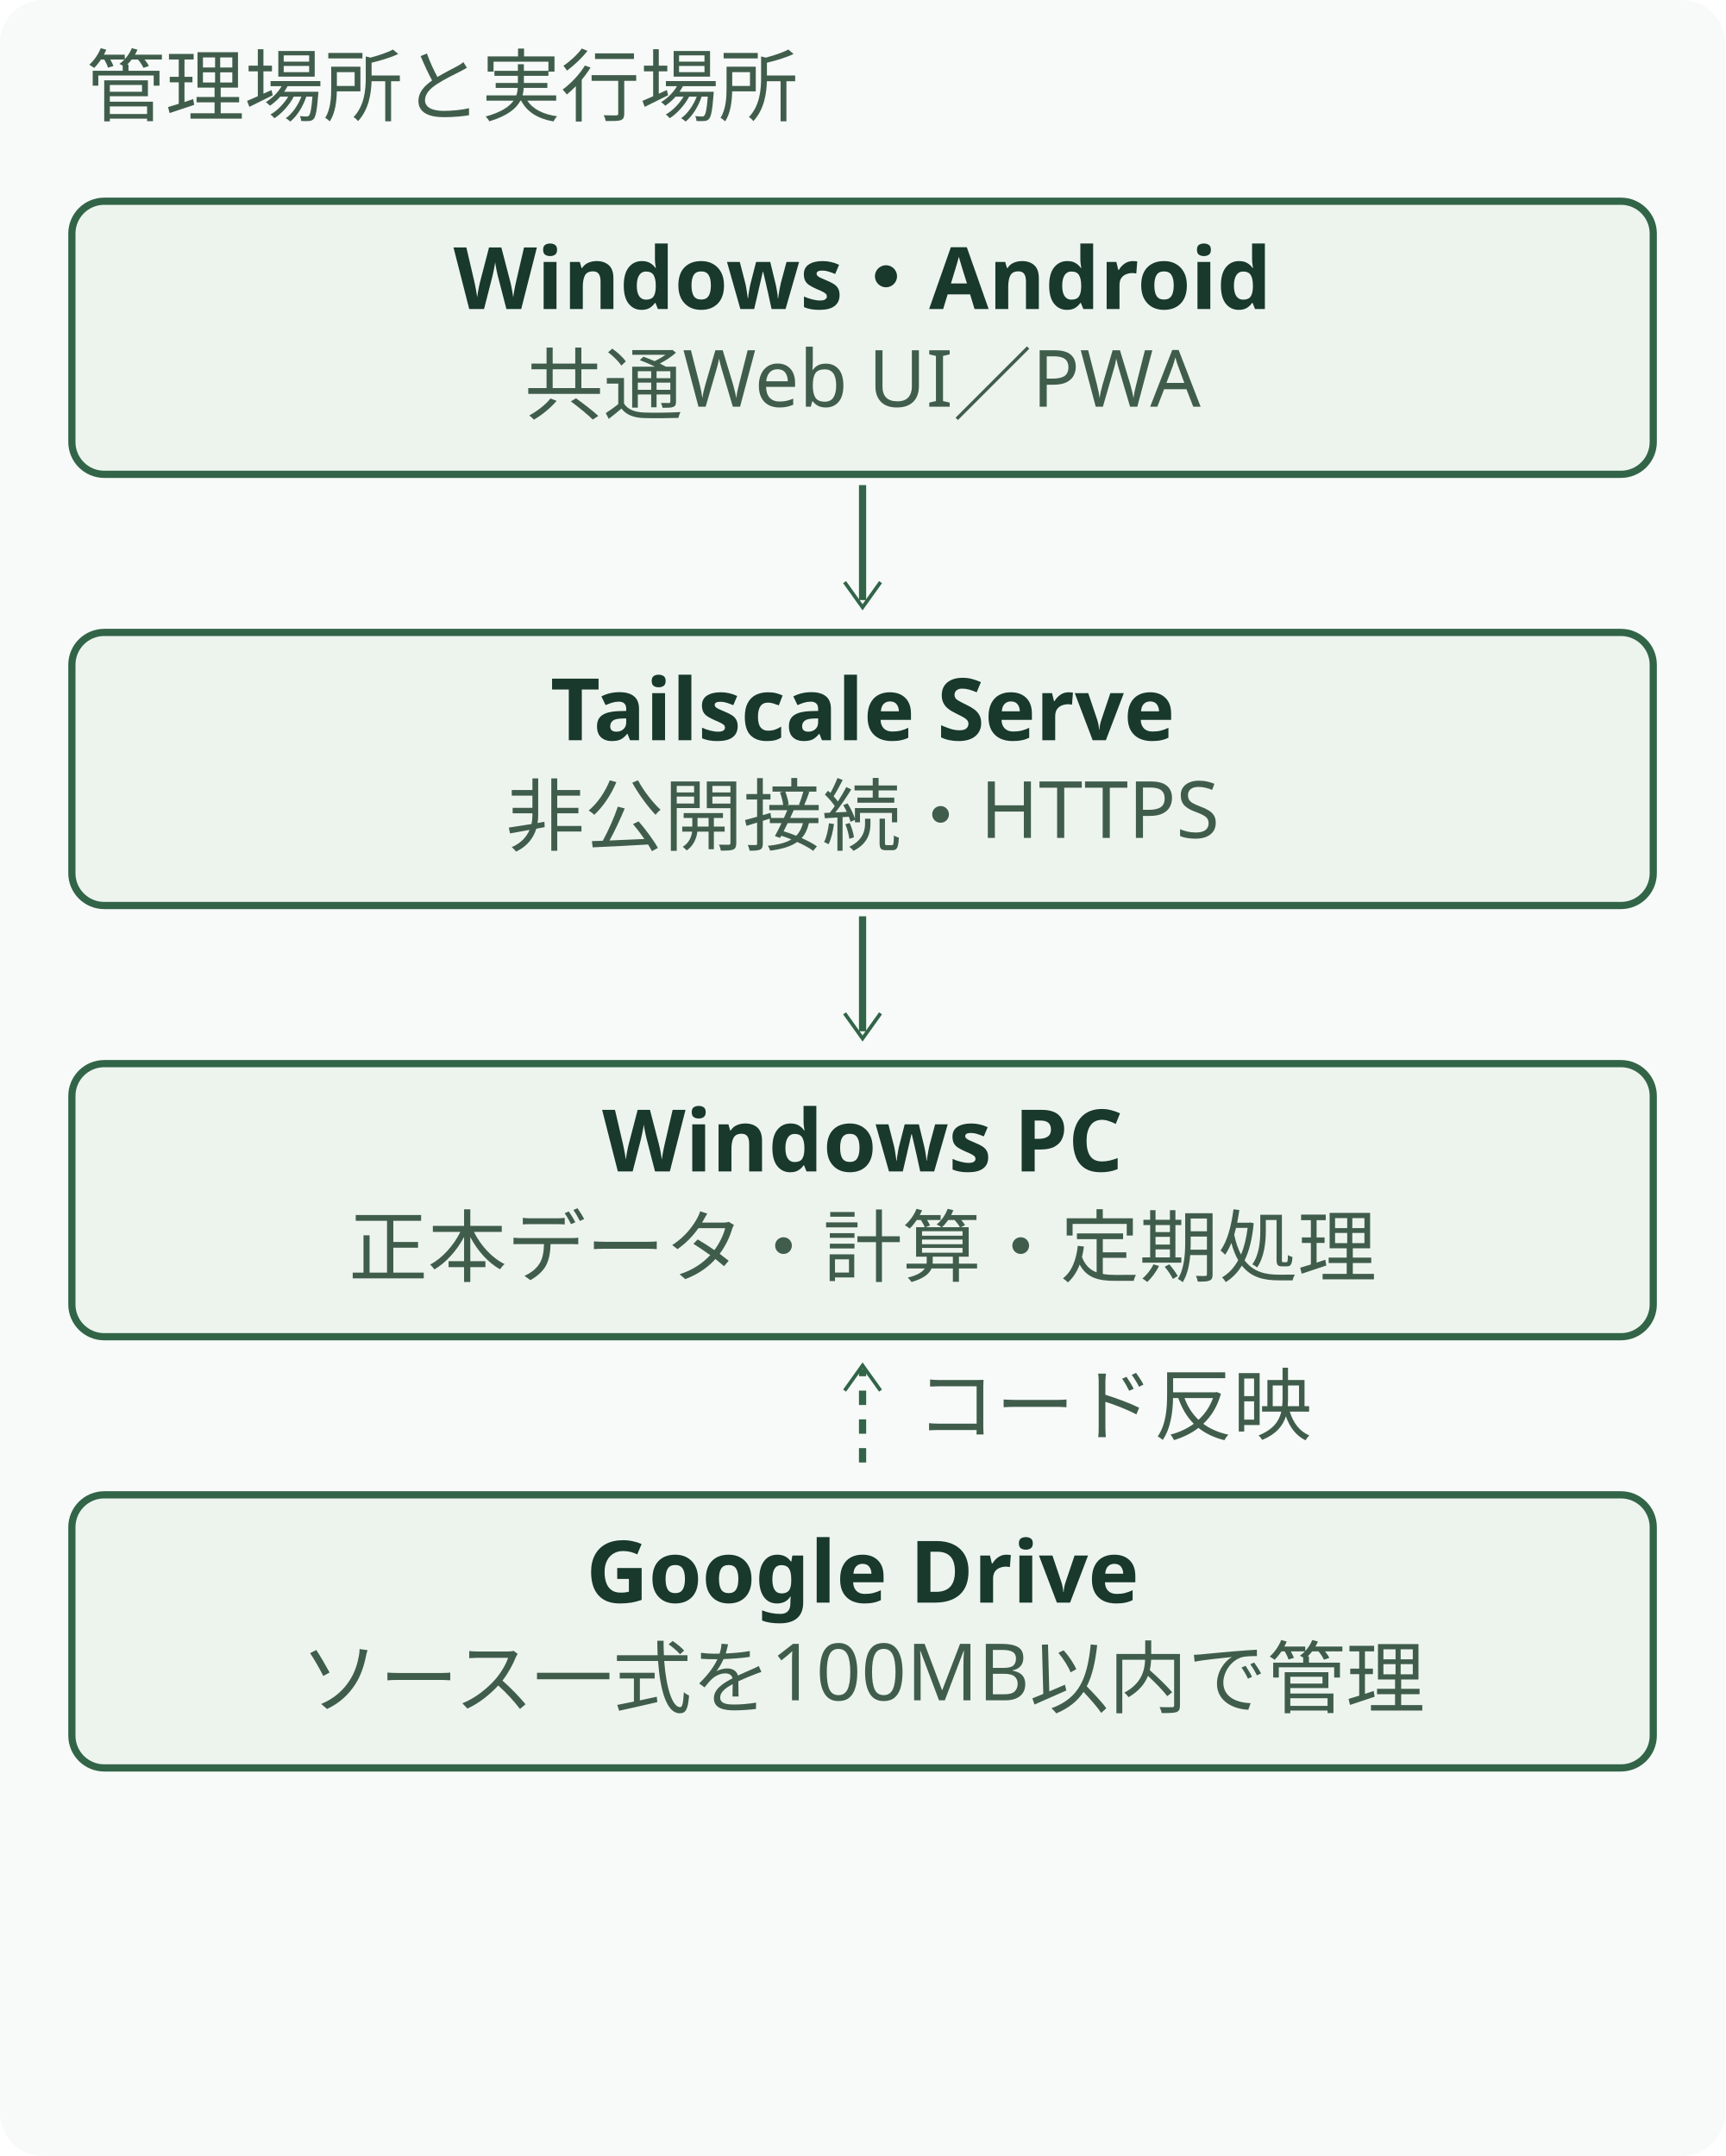
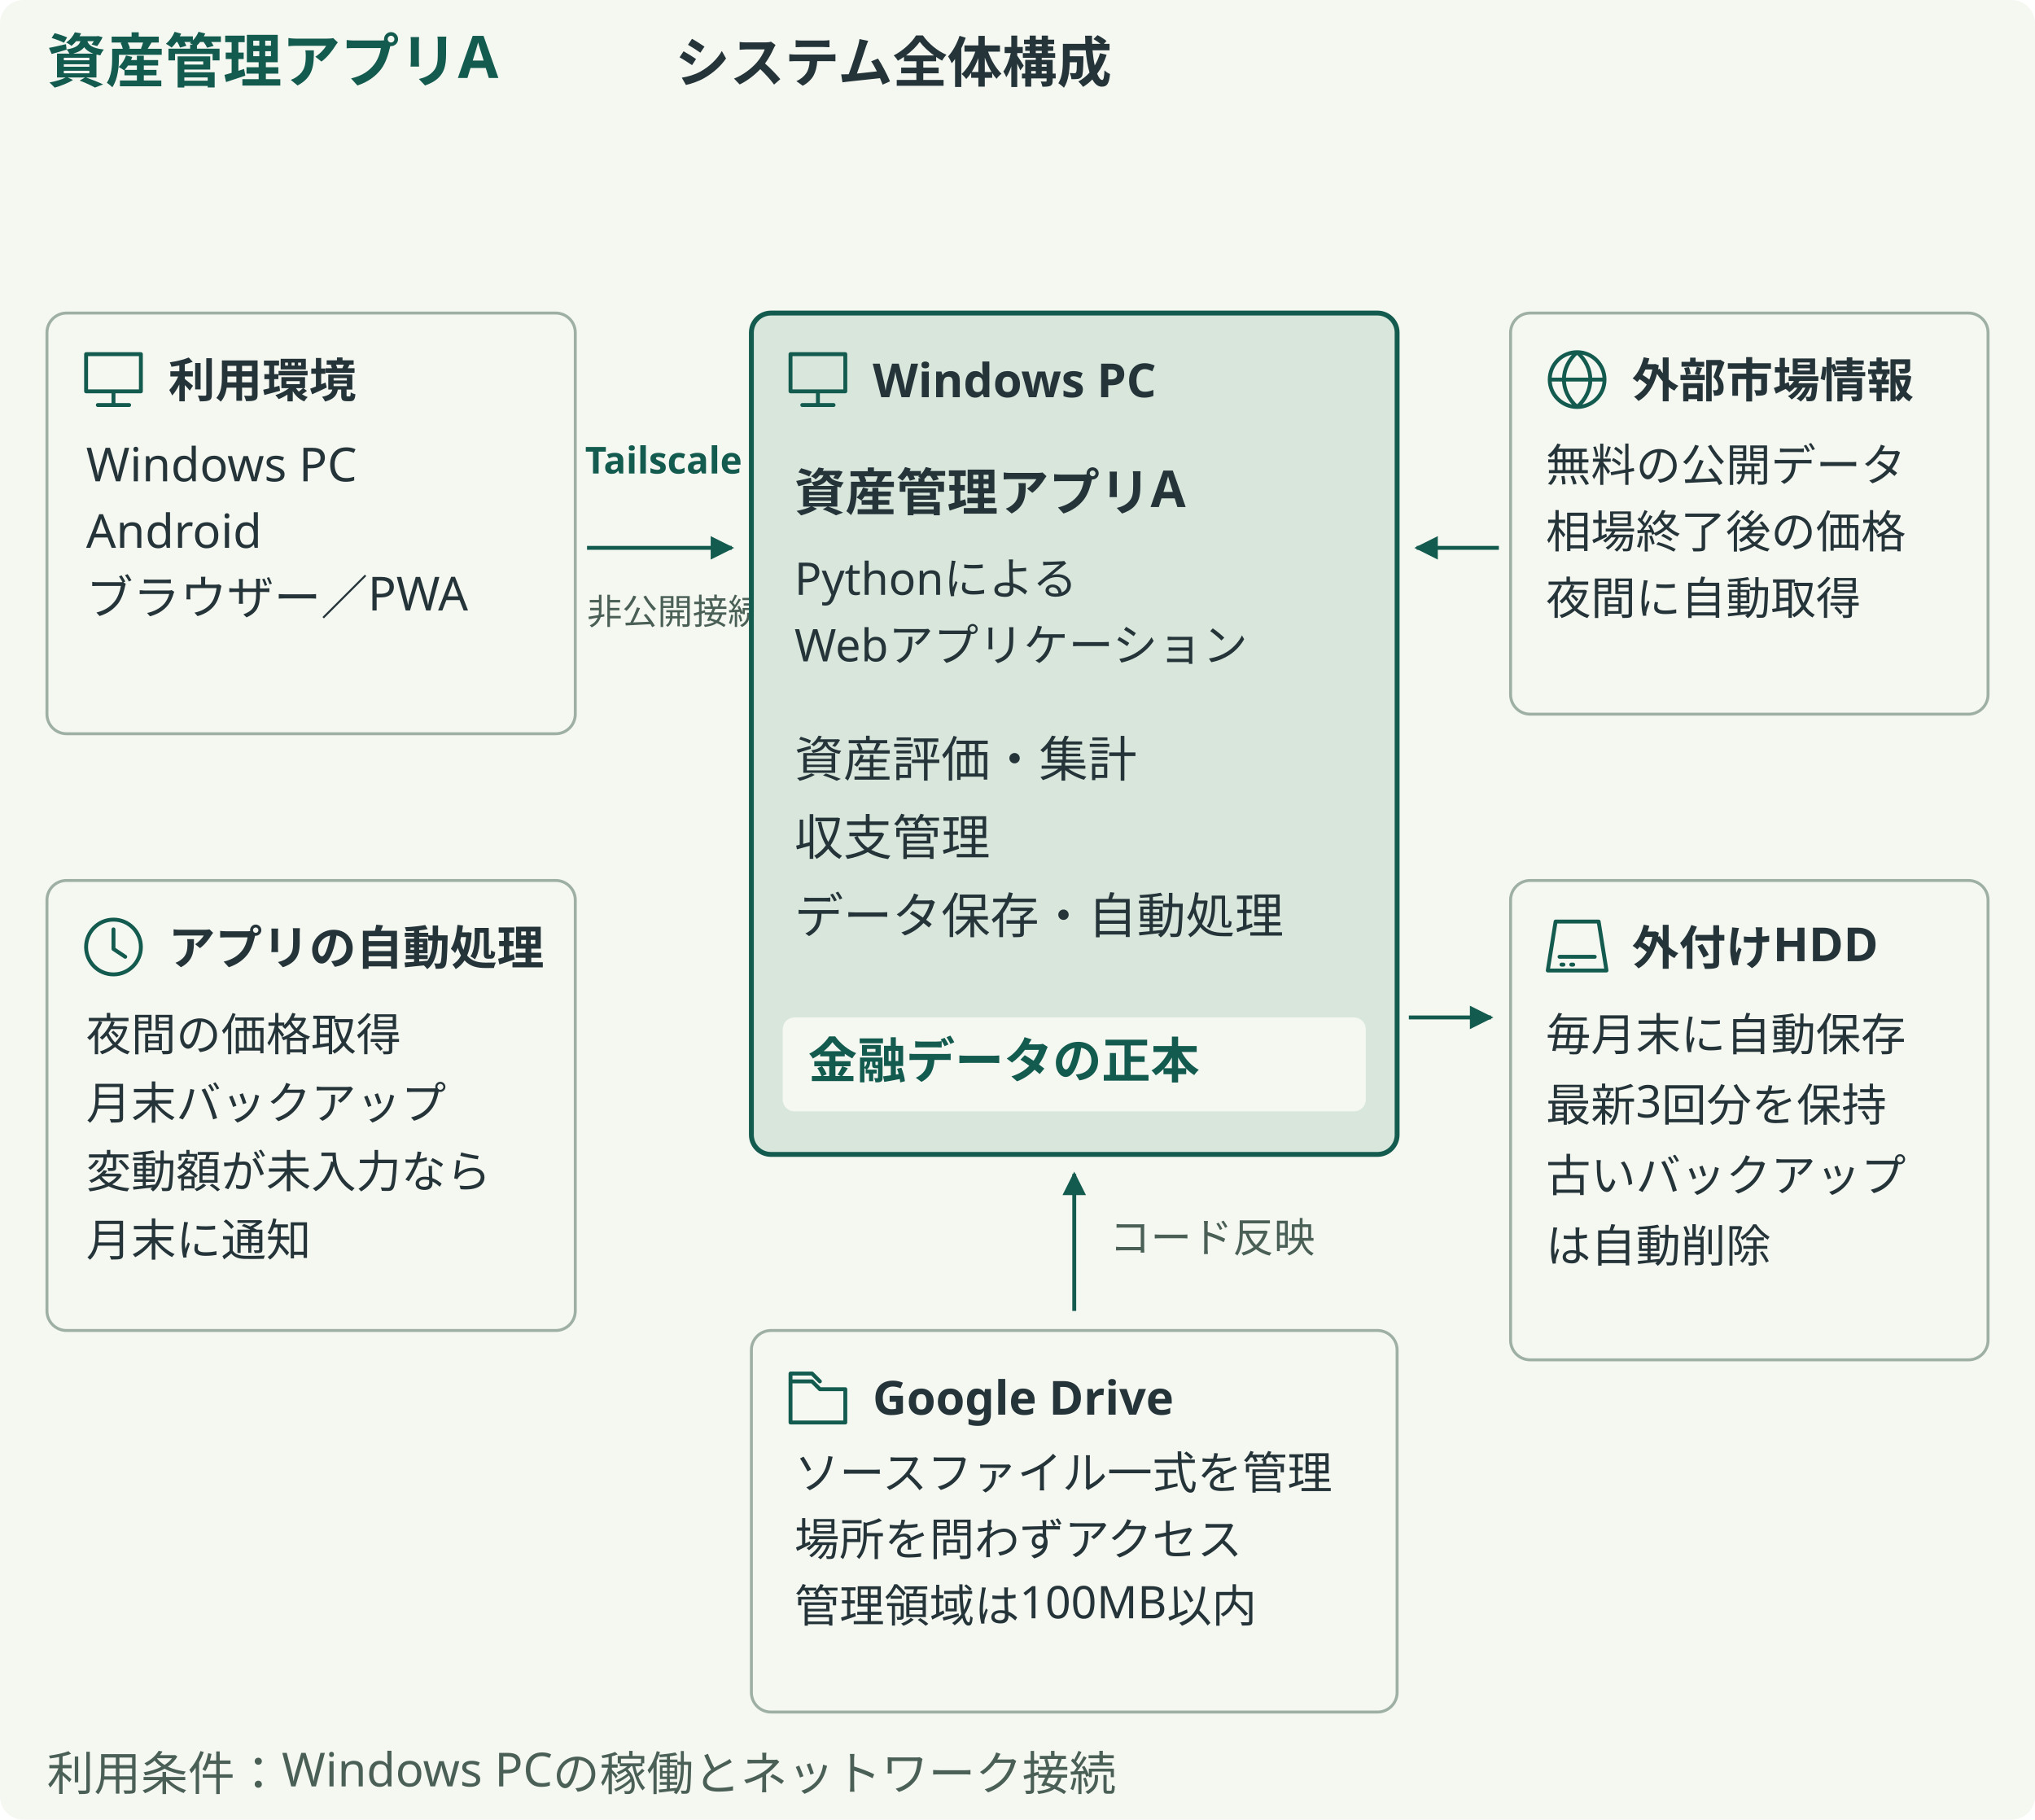
- <svg xmlns="http://www.w3.org/2000/svg" width="480" height="600" viewBox="0 0 480 600" role="img" aria-labelledby="title desc">
-   <rect width="480" height="600" rx="12" fill="#f7faf8" />
-   <text x="24" y="32" fill="#405d4c" font-family="sans-serif" font-size="22">管理場所と実行場所</text>
-   <rect x="20" y="56" width="440" height="76" rx="9" fill="#edf4ee" stroke="#326448" stroke-width="2" />
-   <text x="240" y="86" text-anchor="middle" fill="#18392b" font-family="sans-serif" font-size="24" font-weight="600">Windows・Android</text>
-   <text x="240" y="115" text-anchor="middle" fill="#405d4c" font-family="sans-serif" font-size="22">共通Web UI／PWA</text>
-   <path d="M240 135 V167" fill="none" stroke="#326448" stroke-width="2" />
-   <path d="M235 162 L240 169 L245 162" fill="none" stroke="#326448" />
-   <rect x="20" y="176" width="440" height="76" rx="9" fill="#edf4ee" stroke="#326448" stroke-width="2" />
-   <text x="240" y="206" text-anchor="middle" fill="#18392b" font-family="sans-serif" font-size="24" font-weight="600">Tailscale Serve</text>
-   <text x="240" y="235" text-anchor="middle" fill="#405d4c" font-family="sans-serif" font-size="22">非公開接続・HTTPS</text>
-   <path d="M240 255 V287" fill="none" stroke="#326448" stroke-width="2" />
-   <path d="M235 282 L240 289 L245 282" fill="none" stroke="#326448" />
-   <rect x="20" y="296" width="440" height="76" rx="9" fill="#edf4ee" stroke="#326448" stroke-width="2" />
-   <text x="240" y="326" text-anchor="middle" fill="#18392b" font-family="sans-serif" font-size="24" font-weight="600">Windows PC</text>
-   <text x="240" y="355" text-anchor="middle" fill="#405d4c" font-family="sans-serif" font-size="22">正本データ・計算・定期処理</text>
-   <path d="M240 407 V381" fill="none" stroke="#326448" stroke-width="2" stroke-dasharray="4 4" />
-   <path d="M235 387 L240 380 L245 387" fill="none" stroke="#326448" />
-   <text x="255" y="399" fill="#405d4c" font-family="sans-serif" font-size="22">コード反映</text>
-   <rect x="20" y="416" width="440" height="76" rx="9" fill="#edf4ee" stroke="#326448" stroke-width="2" />
-   <text x="240" y="446" text-anchor="middle" fill="#18392b" font-family="sans-serif" font-size="24" font-weight="600">Google Drive</text>
-   <text x="240" y="475" text-anchor="middle" fill="#405d4c" font-family="sans-serif" font-size="22">ソース一式を100MB以内で管理</text>
+ <svg xmlns="http://www.w3.org/2000/svg" width="1040" height="930" viewBox="0 0 1040 930" role="img" aria-labelledby="title desc">
+   <defs>
+     <marker id="arrow" viewBox="0 0 10 10" refX="9" refY="5" markerWidth="6" markerHeight="6" orient="auto-start-reverse">
+       <path d="M0 0L10 5L0 10z" fill="#145b4f" />
+     </marker>
+   </defs>
+   <rect width="1040" height="930" rx="12" fill="#f5f7f1" />
+   <g font-family="'Yu Gothic UI','Yu Gothic',system-ui,sans-serif">
+     <text x="24" y="42" font-size="30" font-weight="700" fill="#145b4f">資産管理アプリA</text>
+     <text x="345" y="42" font-size="28" font-weight="600" fill="#243439">システム全体構成</text>
+     <rect x="24" y="160" width="270" height="215" rx="10" fill="#f5f7f1" stroke="#9eafa4" stroke-width="1.5" />
+     <path transform="translate(42 178)" d="M2 3h28v19H2z M16 22v7 M8 29h16" fill="none" stroke="#145b4f" stroke-width="2" stroke-linecap="round" stroke-linejoin="round" />
+     <text x="86" y="203" font-size="24" font-weight="600" fill="#243439">利用環境</text>
+     <text x="44" y="246" font-size="24" font-weight="400" fill="#243439">Windows PC</text>
+     <text x="44" y="280" font-size="24" font-weight="400" fill="#243439">Android</text>
+     <text x="44" y="314" font-size="24" font-weight="400" fill="#243439">ブラウザー／PWA</text>
+     <path d="M300 280 H374" fill="none" stroke="#145b4f" stroke-width="2" marker-end="url(#arrow)" />
+     <text x="299" y="242" font-size="19" font-weight="600" fill="#145b4f">Tailscale</text>
+     <text x="300" y="319" font-size="18" font-weight="400" fill="#4a6057">非公開接続</text>
+     <rect x="384" y="160" width="330" height="430" rx="10" fill="#d8e6dc" stroke="#145b4f" stroke-width="2.5" />
+     <path transform="translate(402 178)" d="M2 3h28v19H2z M16 22v7 M8 29h16" fill="none" stroke="#145b4f" stroke-width="2" stroke-linecap="round" stroke-linejoin="round" />
+     <text x="446" y="203" font-size="24" font-weight="600" fill="#243439">Windows PC</text>
+     <text x="406" y="261" font-size="26" font-weight="700" fill="#243439">資産管理アプリA</text>
+     <text x="406" y="304" font-size="23" font-weight="400" fill="#243439">Pythonによる</text>
+     <text x="406" y="338" font-size="23" font-weight="400" fill="#243439">Webアプリケーション</text>
+     <text x="406" y="397" font-size="25" font-weight="400" fill="#243439">資産評価・集計</text>
+     <text x="406" y="437" font-size="25" font-weight="400" fill="#243439">収支管理</text>
+     <text x="406" y="477" font-size="25" font-weight="400" fill="#243439">データ保存・自動処理</text>
+     <rect x="400" y="520" width="298" height="48" rx="6" fill="#f5f7f1" />
+     <text x="413" y="551" font-size="25" font-weight="600" fill="#145b4f">金融データの正本</text>
+     <rect x="772" y="160" width="244" height="205" rx="10" fill="#f5f7f1" stroke="#9eafa4" stroke-width="1.5" />
+     <path transform="translate(790 178)" d="M16 2a14 14 0 1 0 0 28 14 14 0 0 0 0-28 M2 16h28 M16 2c-9 8-9 20 0 28 M16 2c9 8 9 20 0 28" fill="none" stroke="#145b4f" stroke-width="2" stroke-linecap="round" stroke-linejoin="round" />
+     <text x="834" y="203" font-size="24" font-weight="600" fill="#243439">外部市場情報</text>
+     <text x="790" y="246" font-size="23" font-weight="400" fill="#243439">無料の公開データ</text>
+     <text x="790" y="280" font-size="23" font-weight="400" fill="#243439">相場終了後の価格</text>
+     <text x="790" y="314" font-size="23" font-weight="400" fill="#243439">夜間に自動取得</text>
+     <path d="M766 280 H724" fill="none" stroke="#145b4f" stroke-width="2" marker-end="url(#arrow)" />
+     <rect x="24" y="450" width="270" height="230" rx="10" fill="#f5f7f1" stroke="#9eafa4" stroke-width="1.5" />
+     <path transform="translate(42 468)" d="M16 2a14 14 0 1 0 0 28 14 14 0 0 0 0-28 M16 7v10l6 4" fill="none" stroke="#145b4f" stroke-width="2" stroke-linecap="round" stroke-linejoin="round" />
+     <text x="86" y="493" font-size="24" font-weight="600" fill="#243439">アプリの自動処理</text>
+     <text x="44" y="537" font-size="23" font-weight="400" fill="#243439">夜間の価格取得</text>
+     <text x="44" y="572" font-size="23" font-weight="400" fill="#243439">月末バックアップ</text>
+     <text x="44" y="607" font-size="23" font-weight="400" fill="#243439">変動額が未入力なら</text>
+     <text x="44" y="642" font-size="23" font-weight="400" fill="#243439">月末に通知</text>
+     <rect x="772" y="450" width="244" height="245" rx="10" fill="#f5f7f1" stroke="#9eafa4" stroke-width="1.5" />
+     <path transform="translate(790 468)" d="M5 3h22l4 25H1z M7 21h18 M8 25h1 M13 25h1" fill="none" stroke="#145b4f" stroke-width="2" stroke-linecap="round" stroke-linejoin="round" />
+     <text x="834" y="493" font-size="24" font-weight="600" fill="#243439">外付けHDD</text>
+     <text x="790" y="537" font-size="23" font-weight="400" fill="#243439">毎月末に自動保存</text>
+     <text x="790" y="573" font-size="23" font-weight="400" fill="#243439">最新3回分を保持</text>
+     <text x="790" y="609" font-size="23" font-weight="400" fill="#243439">古いバックアップ</text>
+     <text x="790" y="645" font-size="23" font-weight="400" fill="#243439">は自動削除</text>
+     <path d="M720 520 H762" fill="none" stroke="#145b4f" stroke-width="2" marker-end="url(#arrow)" />
+     <rect x="384" y="680" width="330" height="195" rx="10" fill="#f5f7f1" stroke="#9eafa4" stroke-width="1.5" />
+     <path transform="translate(402 698)" d="M2 8h11l4 4h13v17H2z M2 8V4h11l4 4" fill="none" stroke="#145b4f" stroke-width="2" stroke-linecap="round" stroke-linejoin="round" />
+     <text x="446" y="723" font-size="24" font-weight="600" fill="#243439">Google Drive</text>
+     <text x="406" y="761" font-size="23" font-weight="400" fill="#243439">ソースファイル一式を管理</text>
+     <text x="406" y="795" font-size="23" font-weight="400" fill="#243439">場所を問わずアクセス</text>
+     <text x="406" y="829" font-size="23" font-weight="400" fill="#243439">管理領域は100MB以内</text>
+     <path d="M549 670 V600" fill="none" stroke="#145b4f" stroke-width="2" marker-end="url(#arrow)" />
+     <text x="567" y="640" font-size="21" font-weight="400" fill="#4a6057">コード反映</text>
+     <text x="24" y="915" font-size="24" font-weight="400" fill="#4a6057">利用条件：Windows PCの稼働とネットワーク接続</text>
+   </g>
</svg>
